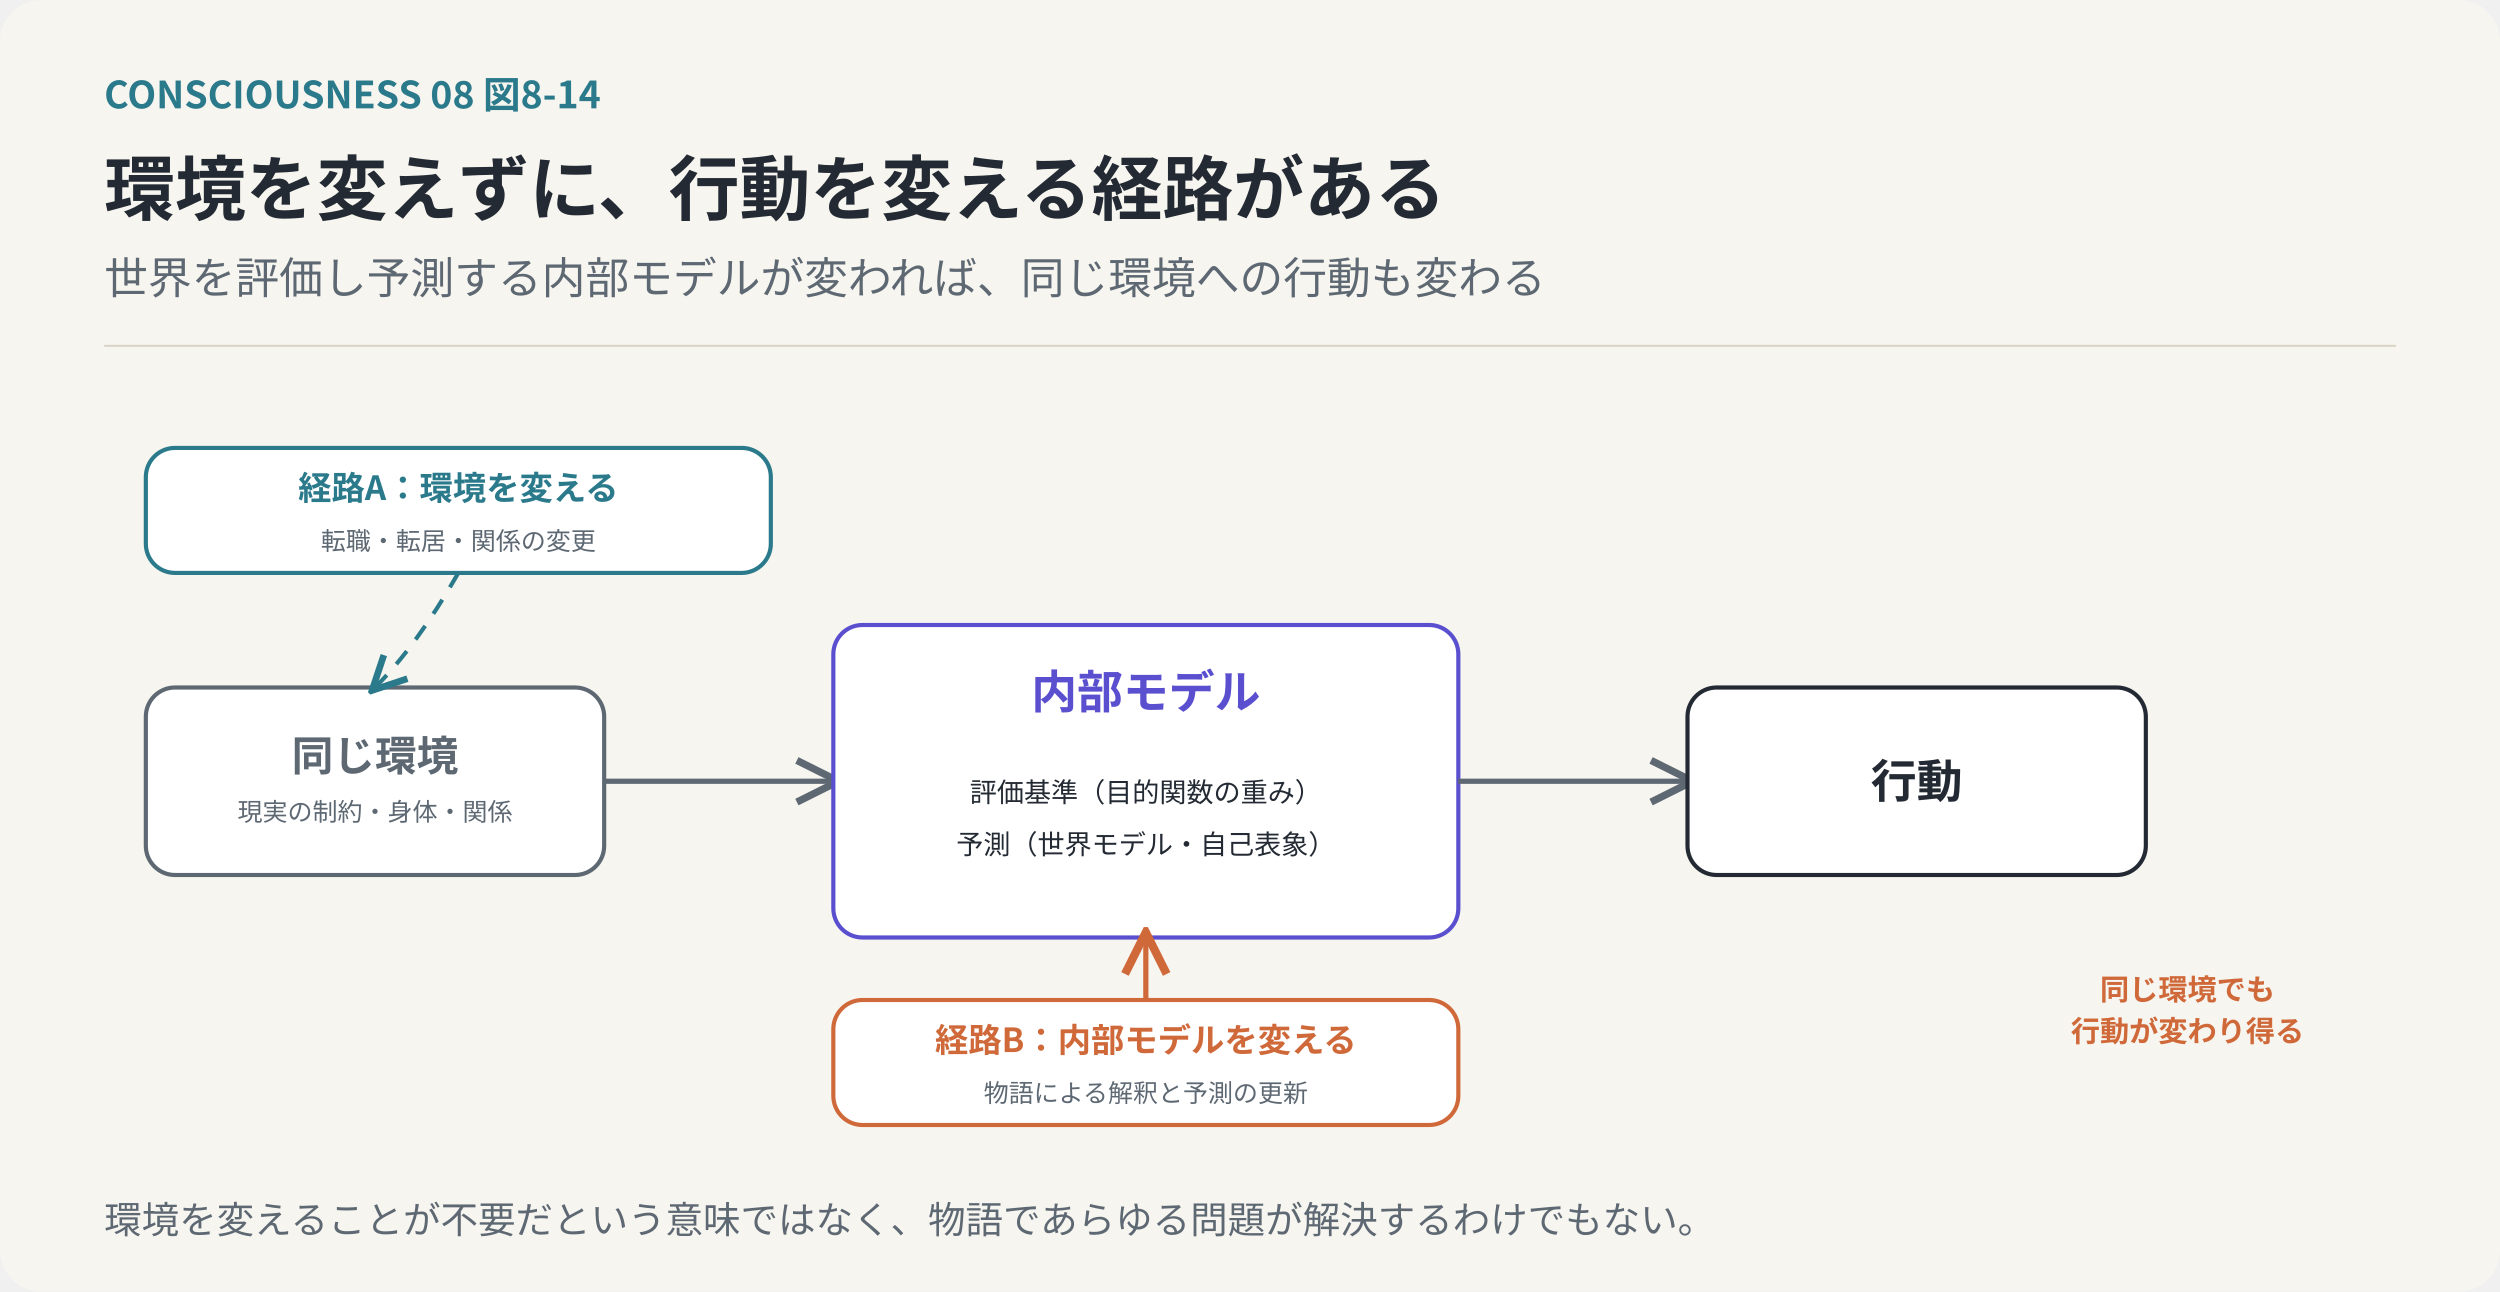
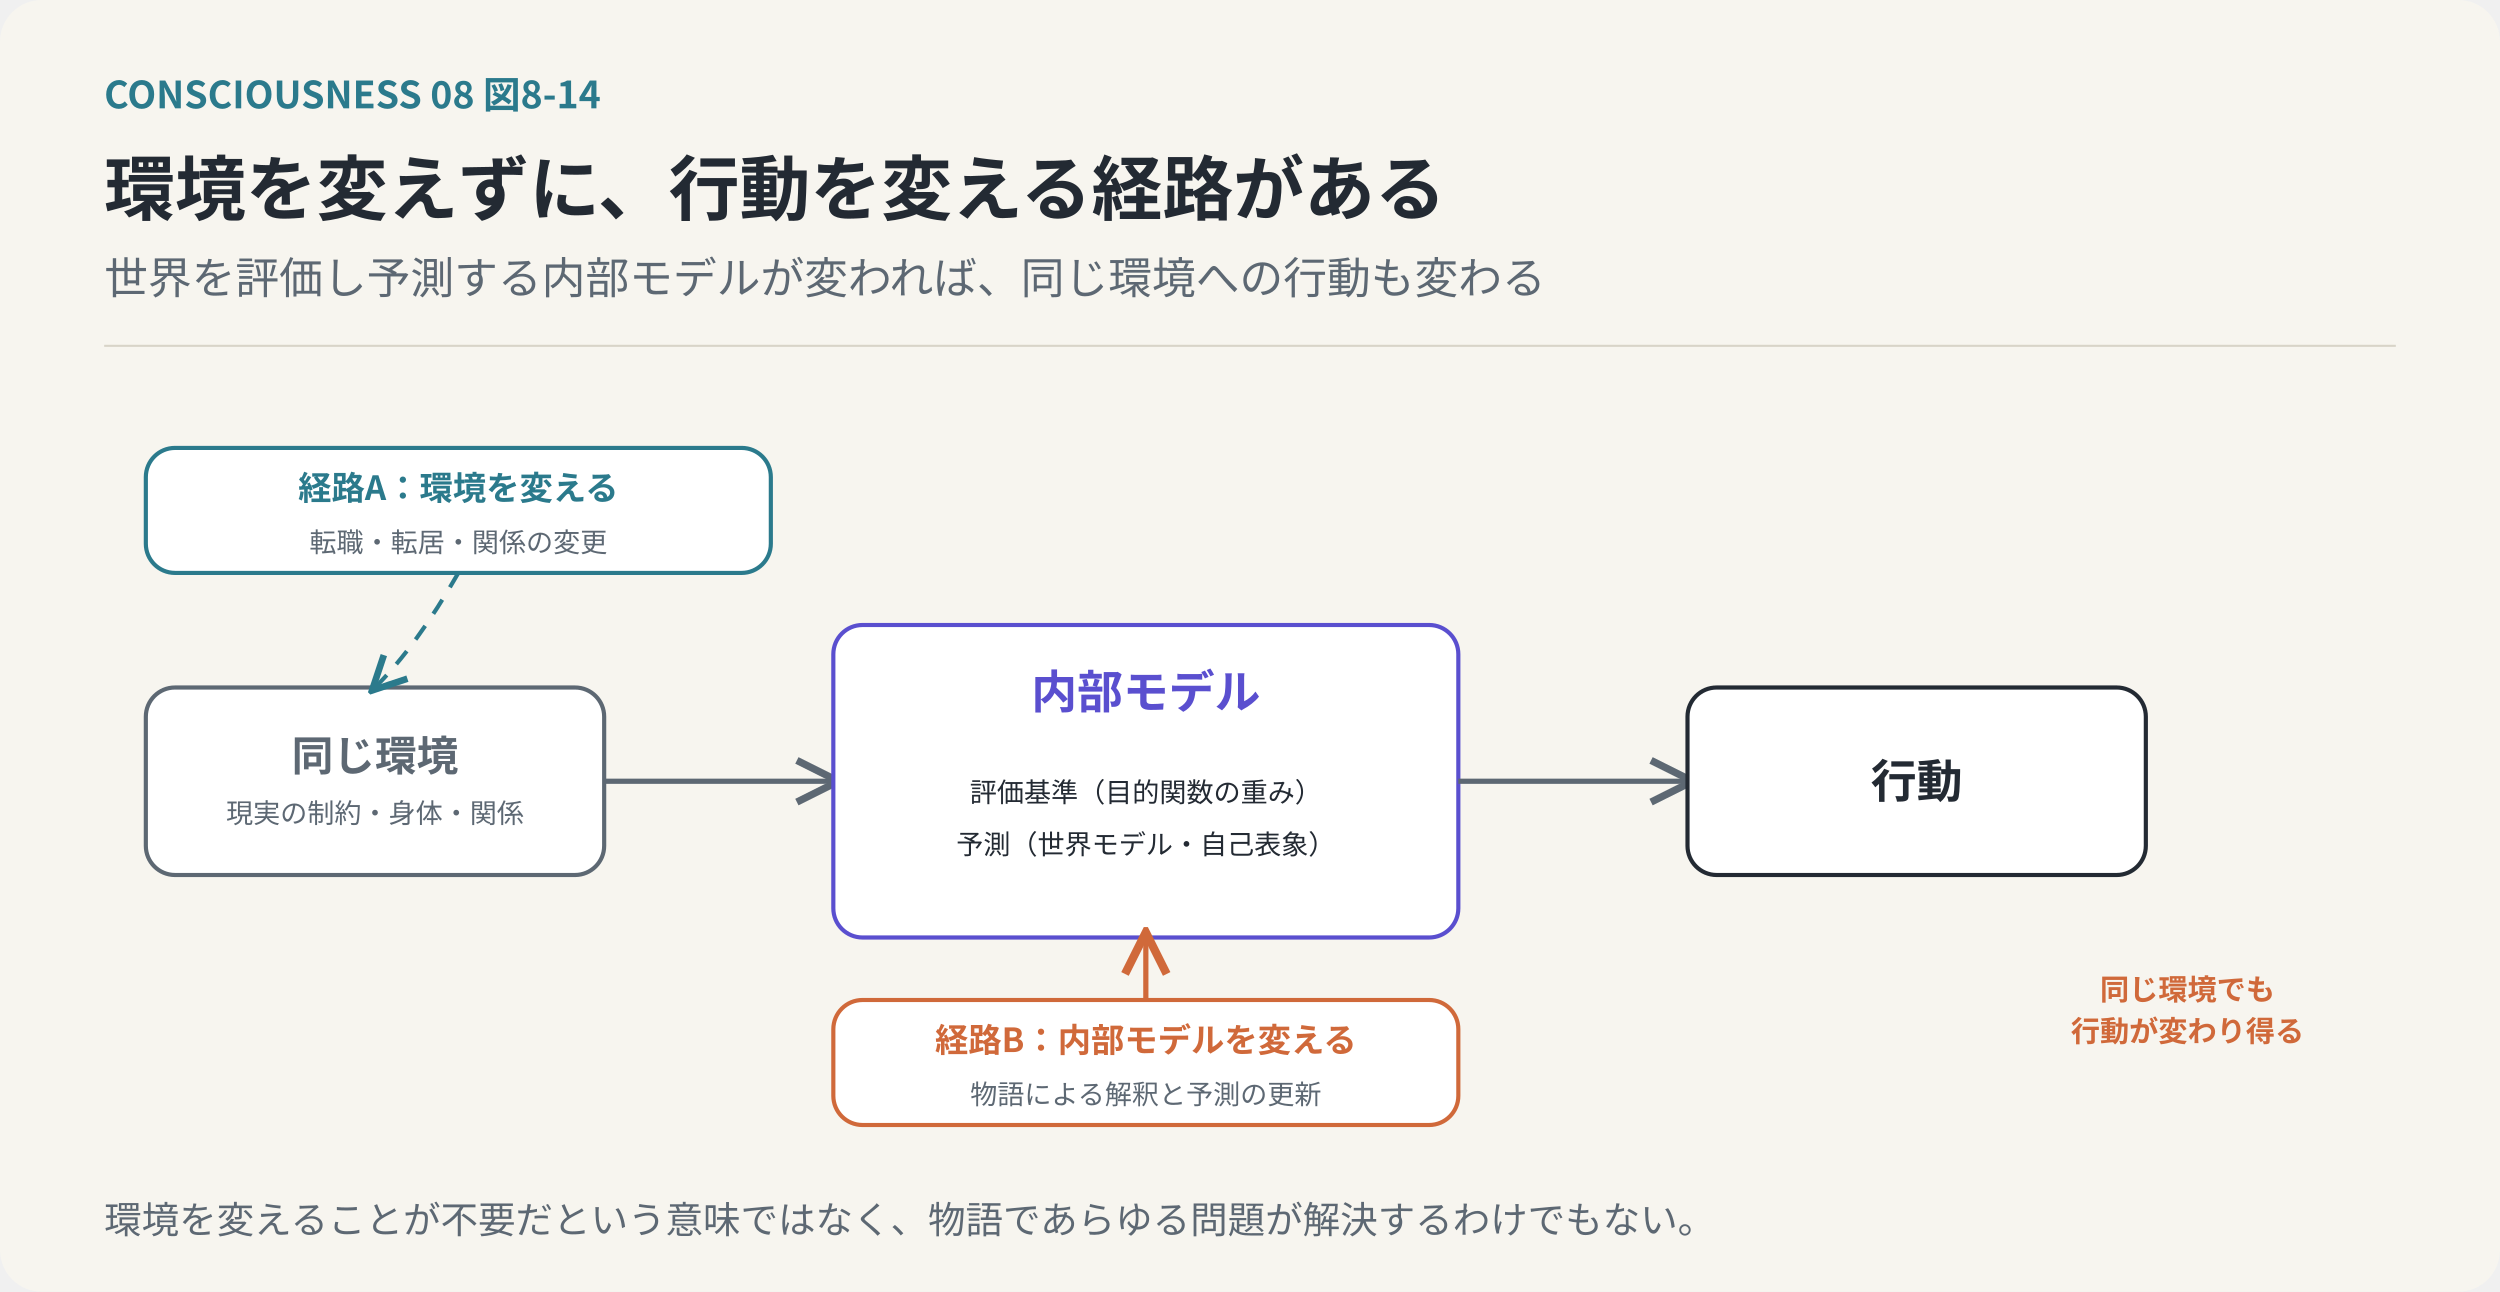
<svg xmlns="http://www.w3.org/2000/svg" width="1200" height="620" viewBox="0 0 1200 620" role="img" aria-labelledby="title desc">
  <defs>
    <marker id="arrow" markerWidth="10" markerHeight="10" refX="8" refY="5" orient="auto-start-reverse">
      <path d="M1,1 L9,5 L1,9" fill="none" stroke="#5d6873" stroke-width="1.4" />
    </marker>
    <marker id="arrow-teal" markerWidth="10" markerHeight="10" refX="8" refY="5" orient="auto-start-reverse">
      <path d="M1,1 L9,5 L1,9" fill="none" stroke="#2b7a8c" stroke-width="1.6" />
    </marker>
    <marker id="arrow-terra" markerWidth="10" markerHeight="10" refX="8" refY="5" orient="auto-start-reverse">
      <path d="M1,1 L9,5 L1,9" fill="none" stroke="#d0693a" stroke-width="1.6" />
    </marker>
    <marker id="arrow-indigo" markerWidth="10" markerHeight="10" refX="8" refY="5" orient="auto-start-reverse">
      <path d="M1,1 L9,5 L1,9" fill="none" stroke="#5a4fcf" stroke-width="1.6" />
    </marker>
    <marker id="arrow-ink" markerWidth="10" markerHeight="10" refX="8" refY="5" orient="auto-start-reverse">
      <path d="M1,1 L9,5 L1,9" fill="none" stroke="#232a33" stroke-width="1.6" />
    </marker>
  </defs>
  <rect width="1200" height="620" rx="20" fill="#f7f5ef" />
  <g font-family="system-ui, -apple-system, &quot;Hiragino Kaku Gothic ProN&quot;, &quot;Noto Sans CJK JP&quot;, Meiryo, sans-serif">
    <text x="50.0" y="52.0" fill="#2b7a8c" font-size="18" text-anchor="start" font-weight="700">CONSCIOUSNESS     08     図8-14</text>
    <text x="50.0" y="103.0" fill="#232a33" font-size="34" text-anchor="start" font-weight="700">環境を変えずに、行動を変える経路がある</text>
    <text x="50.0" y="141.0" fill="#5d6873" font-size="21" text-anchor="start" font-weight="400">世界を評価し予測する内部モデルが変われば、同じ環境への行動も変わる</text>
    <line x1="50.0" y1="166.0" x2="1150.0" y2="166.0" stroke="#d8d4c8" stroke-width="1" />
    <rect x="70.0" y="330.0" width="220.0" height="90.0" rx="14" fill="#ffffff" stroke="#5d6873" stroke-width="2" />
    <text x="180.0" y="370.0" fill="#5d6873" font-size="20" text-anchor="middle" font-weight="700">同じ環境</text>
-     <text x="180.0" y="394.0" fill="#5d6873" font-size="12" text-anchor="middle" font-weight="400">現実の制約・身体・関係</text>
+     <text x="180.0" y="395.0" fill="#5d6873" font-size="13" text-anchor="middle" font-weight="400">現実の制約・身体・関係</text>
    <line x1="290.0" y1="375.0" x2="400.0" y2="375.0" stroke="#5d6873" stroke-width="2.5" marker-end="url(#arrow)" />
    <rect x="400.0" y="300.0" width="300.0" height="150.0" rx="14" fill="#ffffff" stroke="#5a4fcf" stroke-width="2" />
    <text x="550.0" y="340.0" fill="#5a4fcf" font-size="22" text-anchor="middle" font-weight="700">内部モデル</text>
    <text x="550.0" y="385.0" fill="#232a33" font-size="13" text-anchor="middle" font-weight="400">評価基準（目的関数の重み）</text>
    <text x="550.0" y="410.0" fill="#232a33" font-size="13" text-anchor="middle" font-weight="400">予測（世界モデル・自己表象）</text>
    <line x1="700.0" y1="375.0" x2="810.0" y2="375.0" stroke="#5d6873" stroke-width="2.5" marker-end="url(#arrow)" />
    <rect x="810.0" y="330.0" width="220.0" height="90.0" rx="14" fill="#ffffff" stroke="#232a33" stroke-width="2" />
    <text x="920.0" y="382.9" fill="#232a33" font-size="22" text-anchor="middle" font-weight="700">行動</text>
    <rect x="70.0" y="215.0" width="300.0" height="60.0" rx="14" fill="#ffffff" stroke="#2b7a8c" stroke-width="2" />
    <text x="220.0" y="240.0" fill="#2b7a8c" font-size="16" text-anchor="middle" font-weight="700">経路A：環境を変える</text>
-     <text x="220.0" y="264.0" fill="#5d6873" font-size="12" text-anchor="middle" font-weight="400">転職・転居・関係の変更</text>
+     <text x="220.0" y="265.0" fill="#5d6873" font-size="13" text-anchor="middle" font-weight="400">転職・転居・関係の変更</text>
    <path d="M220.0,275.0 Q200.0,310.0 180.0,330.0" fill="none" stroke="#2b7a8c" stroke-width="2" marker-end="url(#arrow-teal)" stroke-dasharray="8 7" />
    <rect x="400.0" y="480.0" width="300.0" height="60.0" rx="14" fill="#ffffff" stroke="#d0693a" stroke-width="2" />
    <text x="550.0" y="505.0" fill="#d0693a" font-size="16" text-anchor="middle" font-weight="700">経路B：内部モデルを変える</text>
-     <text x="550.0" y="529.0" fill="#5d6873" font-size="12" text-anchor="middle" font-weight="400">物語による解釈と予測の更新</text>
+     <text x="550.0" y="530.0" fill="#5d6873" font-size="13" text-anchor="middle" font-weight="400">物語による解釈と予測の更新</text>
    <line x1="550.0" y1="480.0" x2="550.0" y2="450.0" stroke="#d0693a" stroke-width="2.5" marker-end="url(#arrow-terra)" />
    <text x="1050.0" y="480.0" fill="#d0693a" font-size="14" text-anchor="middle" font-weight="700">同じ環境でも</text>
    <text x="1050.0" y="500.0" fill="#d0693a" font-size="14" text-anchor="middle" font-weight="700">行動が変わり得る</text>
    <text x="50.0" y="592.0" fill="#5d6873" font-size="18" text-anchor="start" font-weight="400">環境を変えることが不要だという意味ではなく、物語であらゆる問題が解決するわけでもない。</text>
  </g>
</svg>
